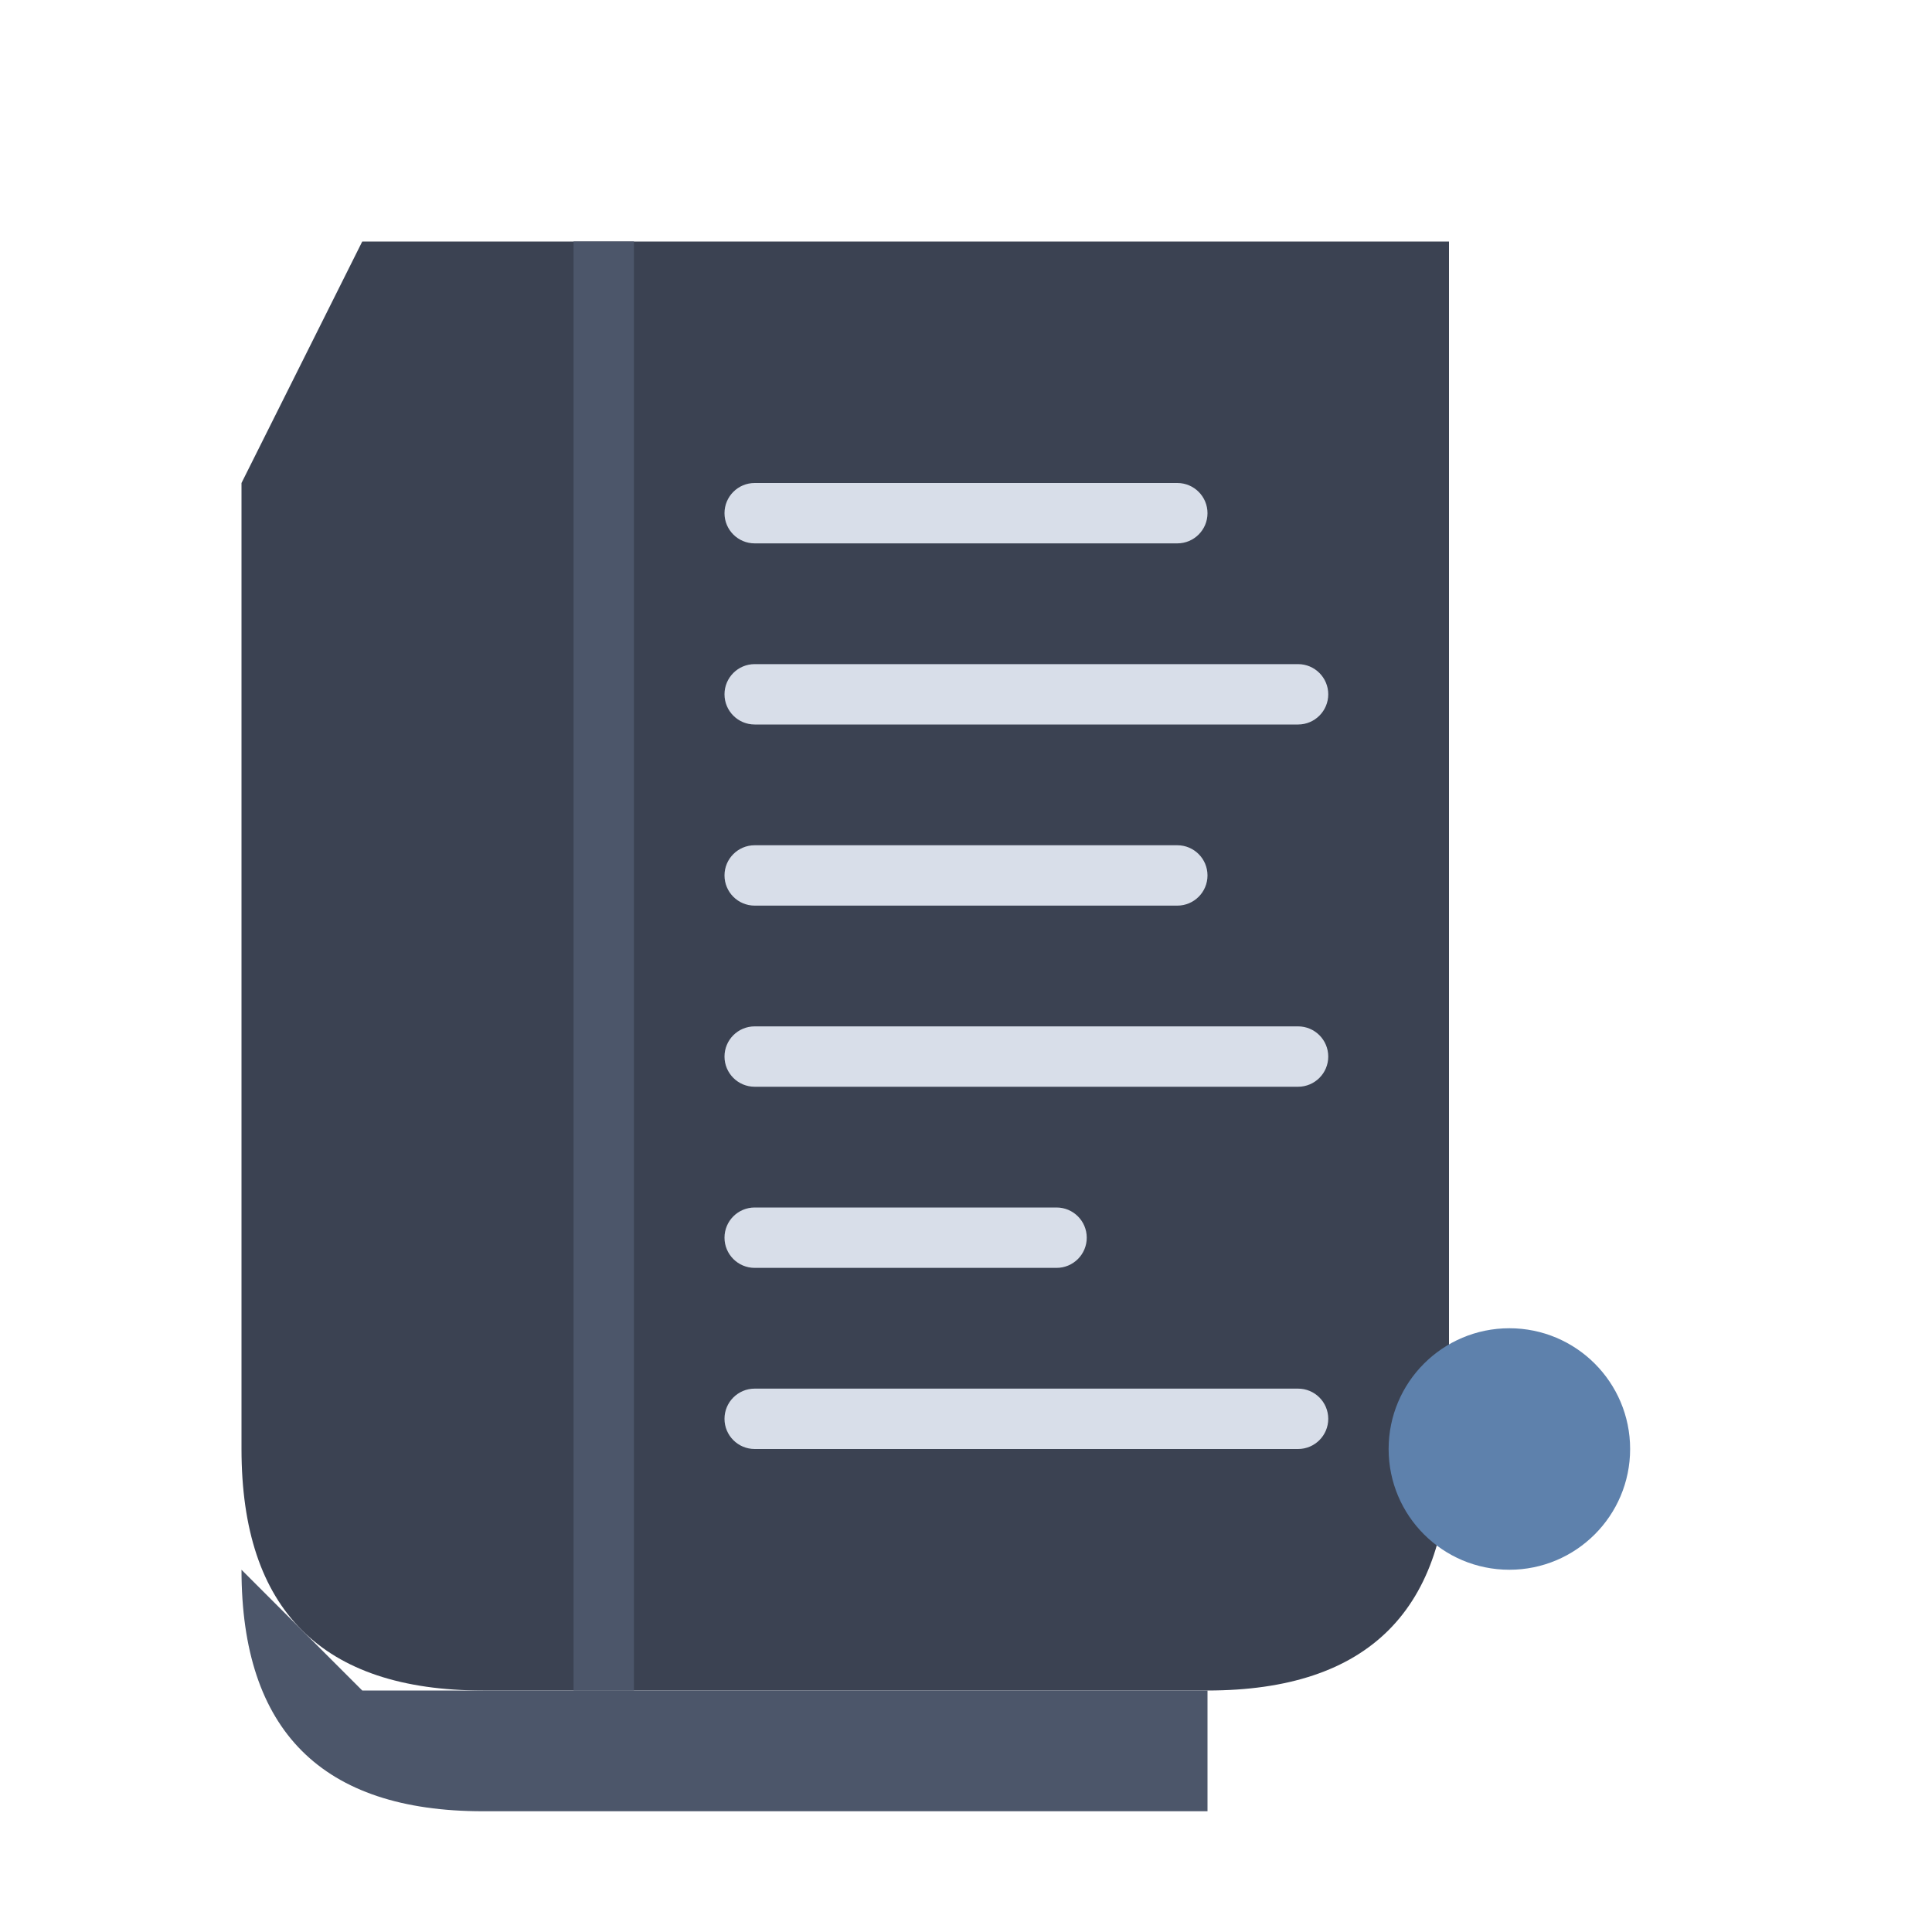
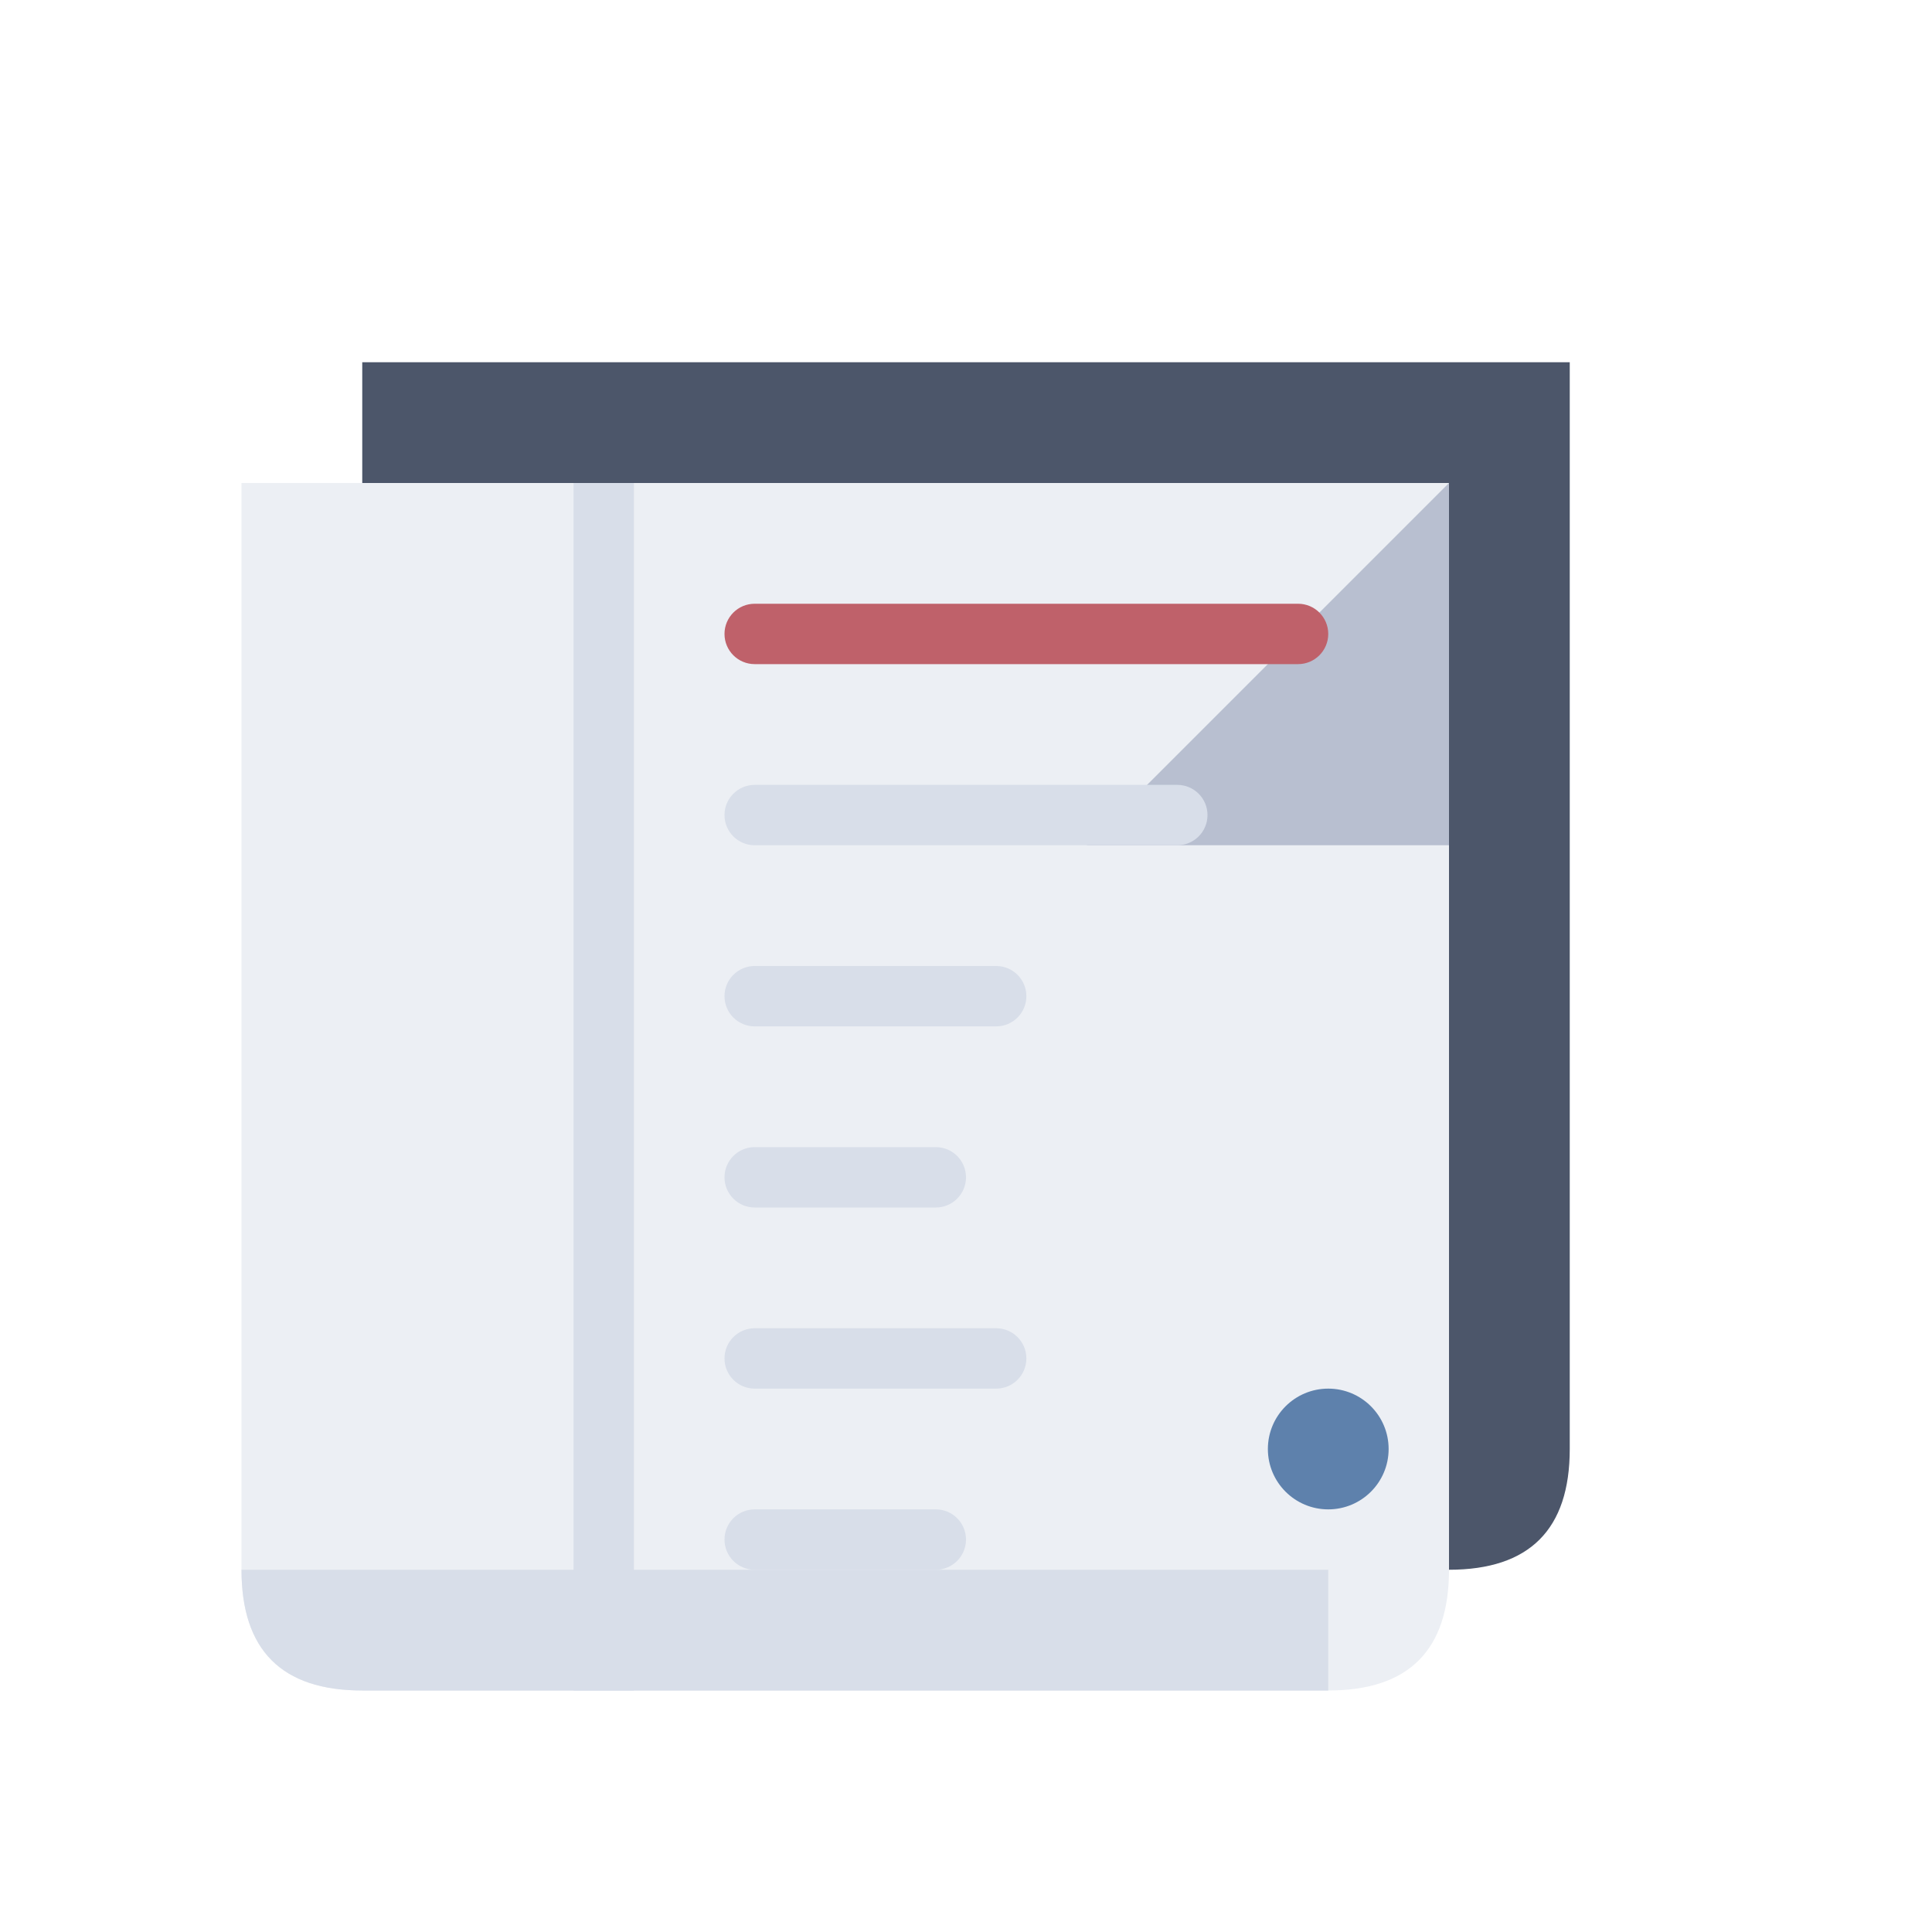
<svg xmlns="http://www.w3.org/2000/svg" viewBox="0 0 16 16">
-   <path d="M3,2 H12 V12 Q12,14 10,14 H4 Q2,14 2,12 V4 Z" fill="#3b4252" />
-   <path d="M3,14 L10,14 L10,15 L4,15 Q2,15 2,13 L3,14" fill="#4c566a" />
-   <line x1="5" y1="2" x2="5" y2="14" stroke="#4c566a" stroke-width="0.5" />
-   <rect x="6" y="4" width="4" height="0.5" rx="0.25" fill="#d8dee9" />
-   <rect x="6" y="5.5" width="5" height="0.5" rx="0.25" fill="#d8dee9" />
-   <rect x="6" y="7" width="4" height="0.5" rx="0.25" fill="#d8dee9" />
-   <rect x="6" y="8.5" width="5" height="0.5" rx="0.25" fill="#d8dee9" />
-   <rect x="6" y="10" width="3" height="0.5" rx="0.25" fill="#d8dee9" />
-   <rect x="6" y="11.5" width="5" height="0.5" rx="0.25" fill="#d8dee9" />
-   <circle cx="12.5" cy="12" r="1" fill="#5e81ac" />
+   <path d="M3,3 L13,3 L13,12 Q13,13 12,13 L4,13 Q3,13 3,12 Z" fill="#4c566a" />
+   <path d="M2,4 L12,4 L12,13 Q12,14 11,14 L3,14 Q2,14 2,13 Z" fill="#eceff4" />
+   <path d="M2,13 L11,13 L11,14 L3,14 Q2,14 2,13" fill="#d8dee9" />
+   <path d="M12,4 L12,7 L9,7 L12,4" fill="#e5e9f0" />
+   <path d="M12,4 L9,7 L12,7 Z" fill="#b8bfd0" />
+   <line x1="5" y1="4" x2="5" y2="14" stroke="#d8dee9" stroke-width="0.5" />
+   <rect x="6" y="5" width="5" height="0.5" rx="0.25" fill="#bf616a" />
+   <rect x="6" y="6.5" width="4" height="0.5" rx="0.25" fill="#d8dee9" />
+   <rect x="6" y="8" width="2.5" height="0.5" rx="0.25" fill="#d8dee9" />
+   <rect x="6" y="9.5" width="2" height="0.5" rx="0.25" fill="#d8dee9" />
+   <rect x="6" y="11" width="2.5" height="0.5" rx="0.25" fill="#d8dee9" />
+   <rect x="6" y="12.5" width="2" height="0.5" rx="0.25" fill="#d8dee9" />
+   <circle cx="11" cy="12" r="0.5" fill="#5e81ac" />
</svg>
